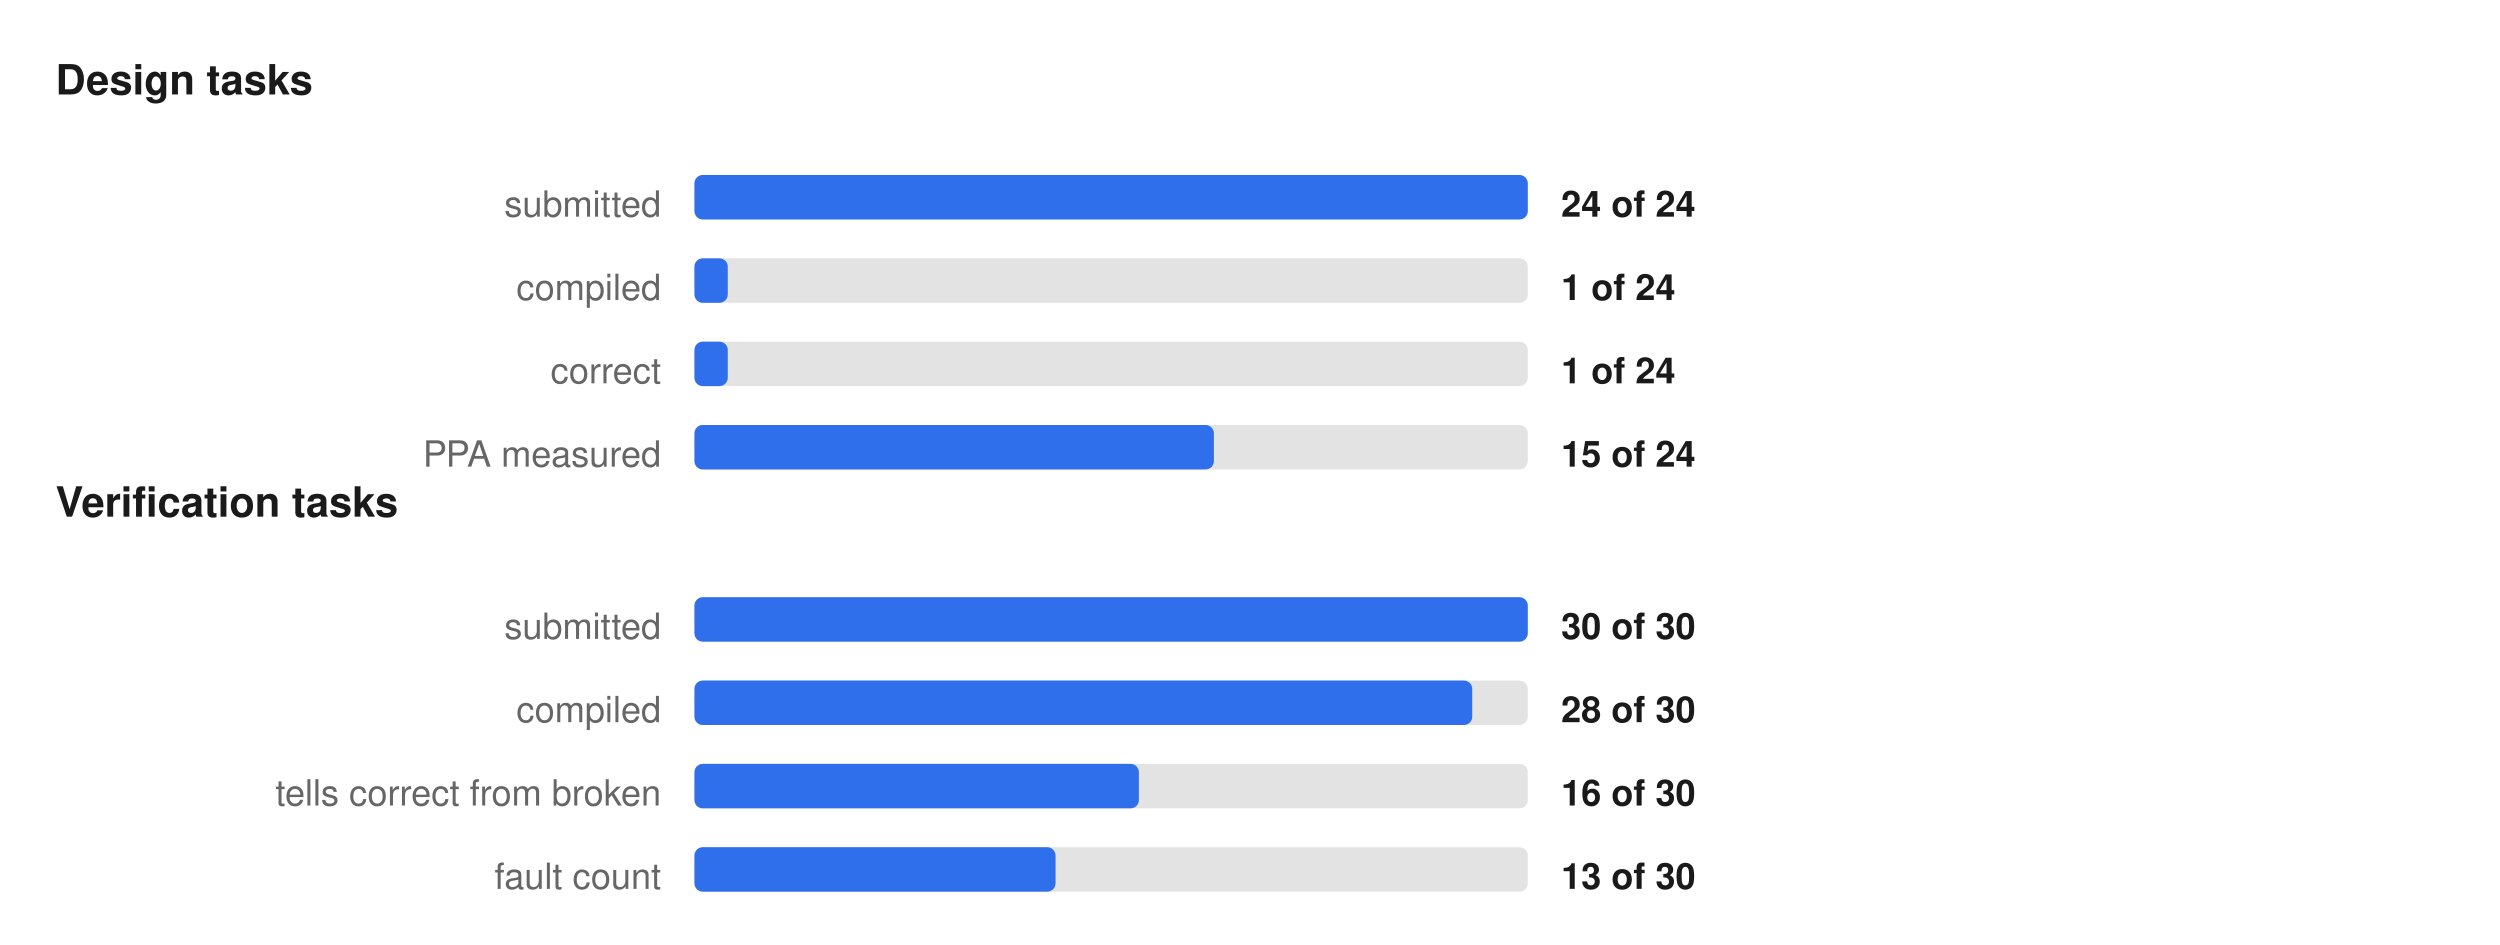
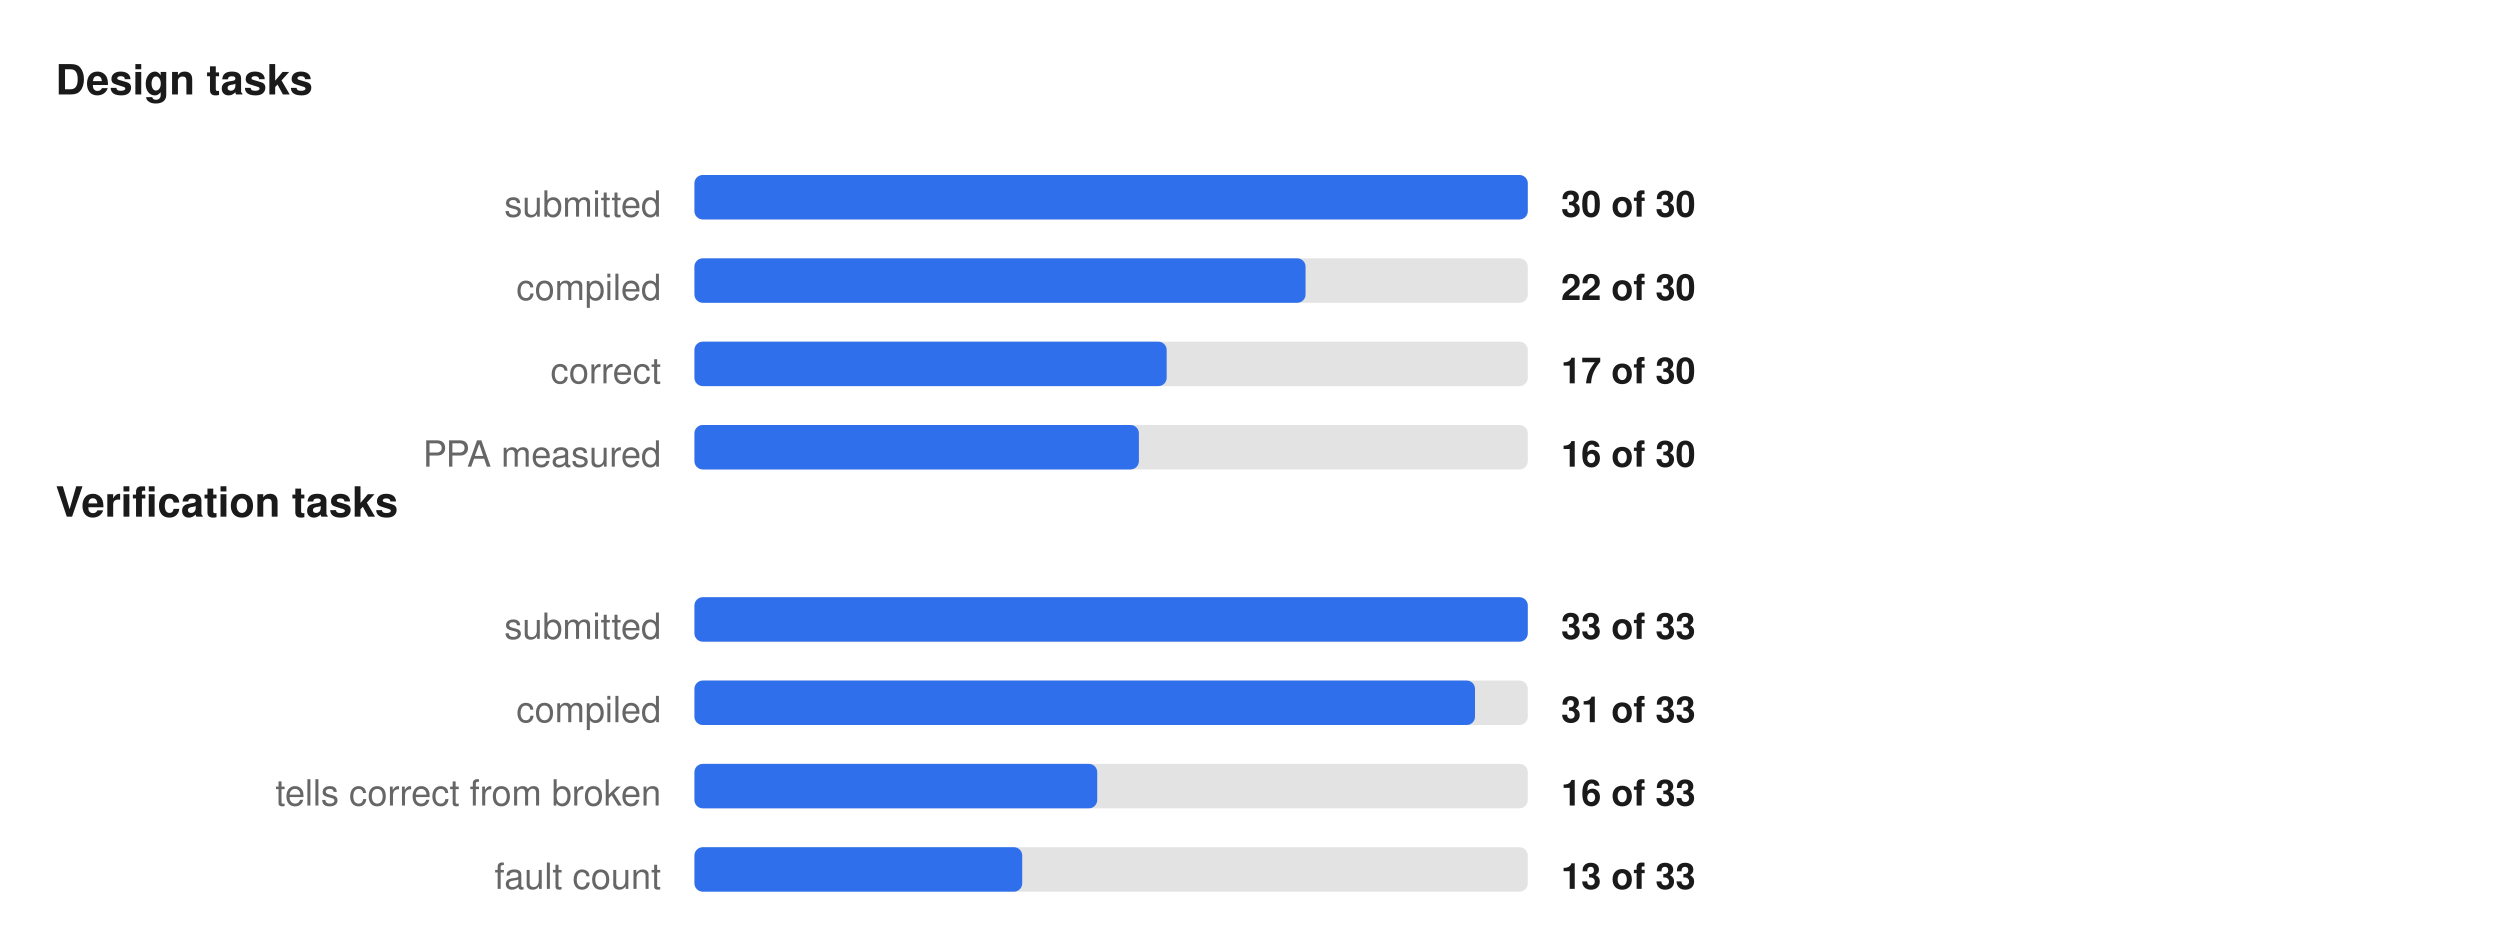
<svg xmlns="http://www.w3.org/2000/svg" viewBox="0 0 900 340" font-family="-apple-system,BlinkMacSystemFont,Segoe UI,Helvetica,Arial,sans-serif">
  <rect width="900" height="340" fill="none" />
  <text x="20" y="34" fill="#1a1a1a" font-size="15" font-weight="600">Design tasks</text>
  <text x="238" y="78" fill="#666" font-size="13" text-anchor="end">submitted</text>
  <rect x="250" y="63" width="300" height="16" rx="3" fill="#e3e3e3" />
  <rect x="250" y="63" width="300" height="16" rx="3" fill="#2f6feb" />
-   <text x="562" y="78" fill="#1a1a1a" font-size="13" font-weight="600">24 of 24</text>
+   <text x="562" y="78" fill="#1a1a1a" font-size="13" font-weight="600">30 of 30</text>
  <text x="238" y="108" fill="#666" font-size="13" text-anchor="end">compiled</text>
  <rect x="250" y="93" width="300" height="16" rx="3" fill="#e3e3e3" />
-   <rect x="250" y="93" width="12" height="16" rx="3" fill="#2f6feb" />
-   <text x="562" y="108" fill="#1a1a1a" font-size="13" font-weight="600">1 of 24</text>
+   <rect x="250" y="93" width="220" height="16" rx="3" fill="#2f6feb" />
+   <text x="562" y="108" fill="#1a1a1a" font-size="13" font-weight="600">22 of 30</text>
  <text x="238" y="138" fill="#666" font-size="13" text-anchor="end">correct</text>
  <rect x="250" y="123" width="300" height="16" rx="3" fill="#e3e3e3" />
-   <rect x="250" y="123" width="12" height="16" rx="3" fill="#2f6feb" />
-   <text x="562" y="138" fill="#1a1a1a" font-size="13" font-weight="600">1 of 24</text>
+   <rect x="250" y="123" width="170" height="16" rx="3" fill="#2f6feb" />
+   <text x="562" y="138" fill="#1a1a1a" font-size="13" font-weight="600">17 of 30</text>
  <text x="238" y="168" fill="#666" font-size="13" text-anchor="end">PPA measured</text>
  <rect x="250" y="153" width="300" height="16" rx="3" fill="#e3e3e3" />
-   <rect x="250" y="153" width="187" height="16" rx="3" fill="#2f6feb" />
-   <text x="562" y="168" fill="#1a1a1a" font-size="13" font-weight="600">15 of 24</text>
+   <rect x="250" y="153" width="160" height="16" rx="3" fill="#2f6feb" />
+   <text x="562" y="168" fill="#1a1a1a" font-size="13" font-weight="600">16 of 30</text>
  <text x="20" y="186" fill="#1a1a1a" font-size="15" font-weight="600">Verification tasks</text>
  <text x="238" y="230" fill="#666" font-size="13" text-anchor="end">submitted</text>
  <rect x="250" y="215" width="300" height="16" rx="3" fill="#e3e3e3" />
  <rect x="250" y="215" width="300" height="16" rx="3" fill="#2f6feb" />
-   <text x="562" y="230" fill="#1a1a1a" font-size="13" font-weight="600">30 of 30</text>
+   <text x="562" y="230" fill="#1a1a1a" font-size="13" font-weight="600">33 of 33</text>
  <text x="238" y="260" fill="#666" font-size="13" text-anchor="end">compiled</text>
  <rect x="250" y="245" width="300" height="16" rx="3" fill="#e3e3e3" />
-   <rect x="250" y="245" width="280" height="16" rx="3" fill="#2f6feb" />
-   <text x="562" y="260" fill="#1a1a1a" font-size="13" font-weight="600">28 of 30</text>
+   <rect x="250" y="245" width="281" height="16" rx="3" fill="#2f6feb" />
+   <text x="562" y="260" fill="#1a1a1a" font-size="13" font-weight="600">31 of 33</text>
  <text x="238" y="290" fill="#666" font-size="13" text-anchor="end">tells correct from broken</text>
  <rect x="250" y="275" width="300" height="16" rx="3" fill="#e3e3e3" />
-   <rect x="250" y="275" width="160" height="16" rx="3" fill="#2f6feb" />
-   <text x="562" y="290" fill="#1a1a1a" font-size="13" font-weight="600">16 of 30</text>
+   <rect x="250" y="275" width="145" height="16" rx="3" fill="#2f6feb" />
+   <text x="562" y="290" fill="#1a1a1a" font-size="13" font-weight="600">16 of 33</text>
  <text x="238" y="320" fill="#666" font-size="13" text-anchor="end">fault count</text>
  <rect x="250" y="305" width="300" height="16" rx="3" fill="#e3e3e3" />
-   <rect x="250" y="305" width="130" height="16" rx="3" fill="#2f6feb" />
-   <text x="562" y="320" fill="#1a1a1a" font-size="13" font-weight="600">13 of 30</text>
+   <rect x="250" y="305" width="118" height="16" rx="3" fill="#2f6feb" />
+   <text x="562" y="320" fill="#1a1a1a" font-size="13" font-weight="600">13 of 33</text>
</svg>
